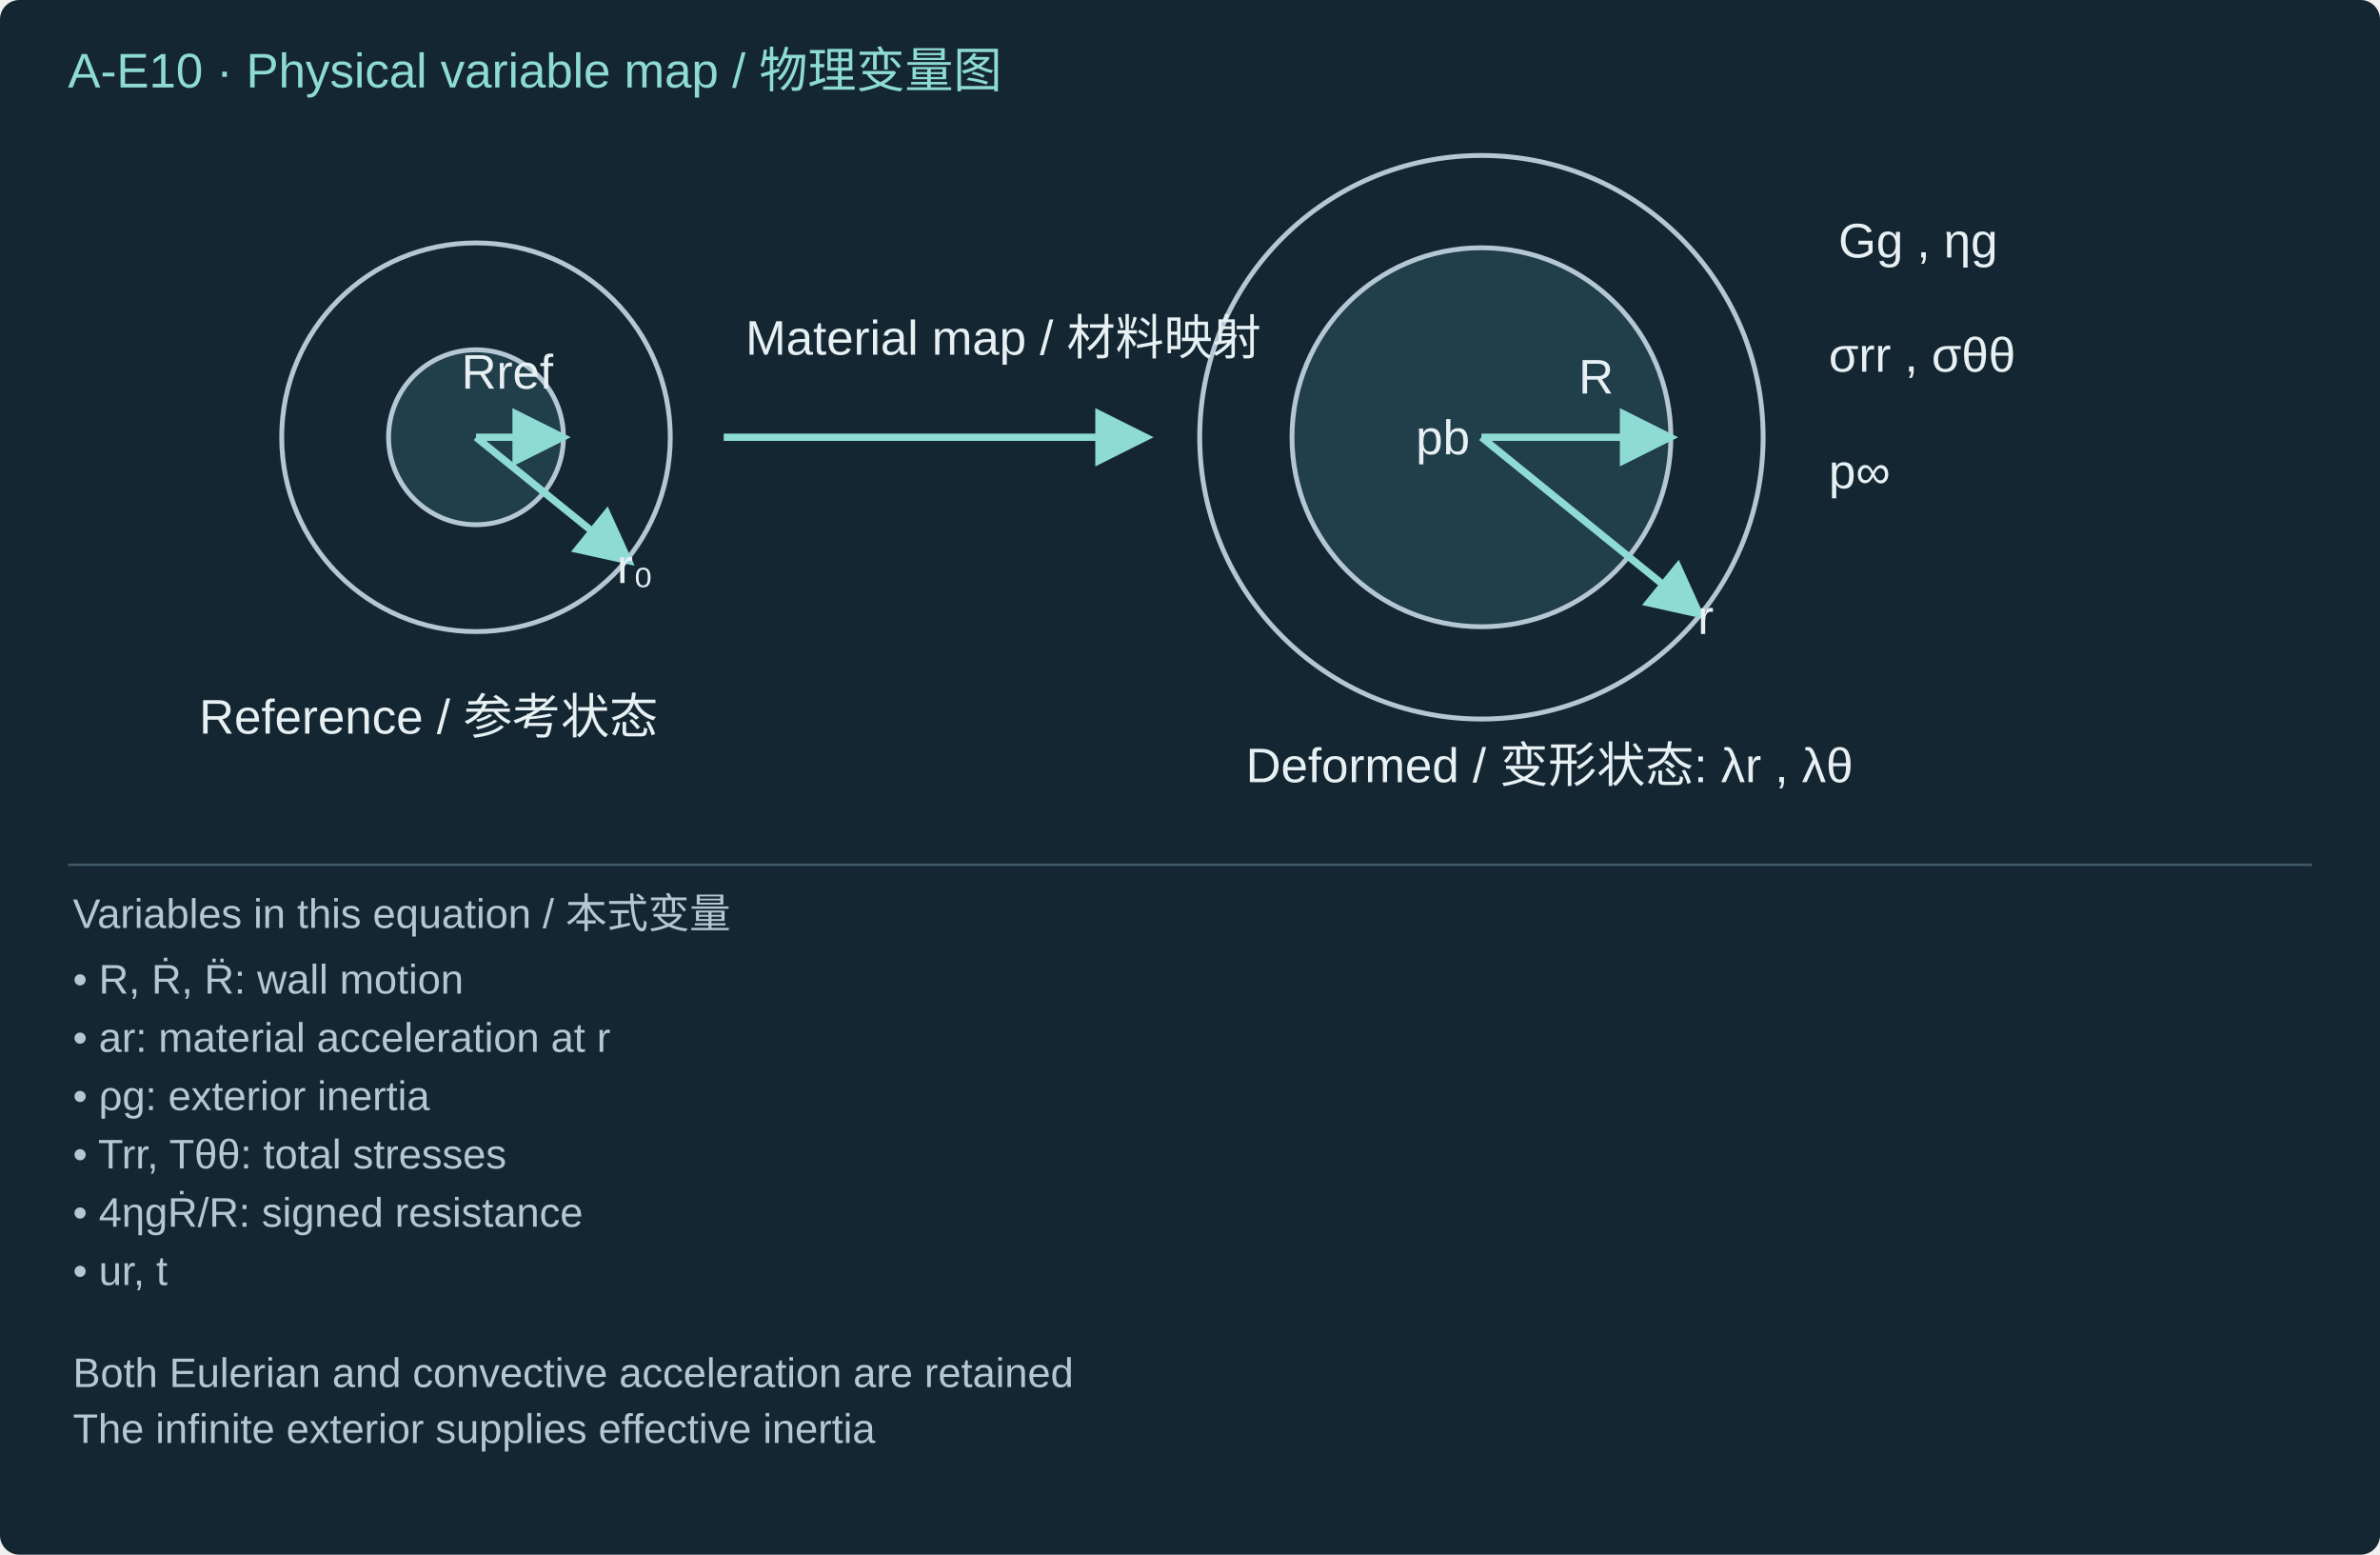
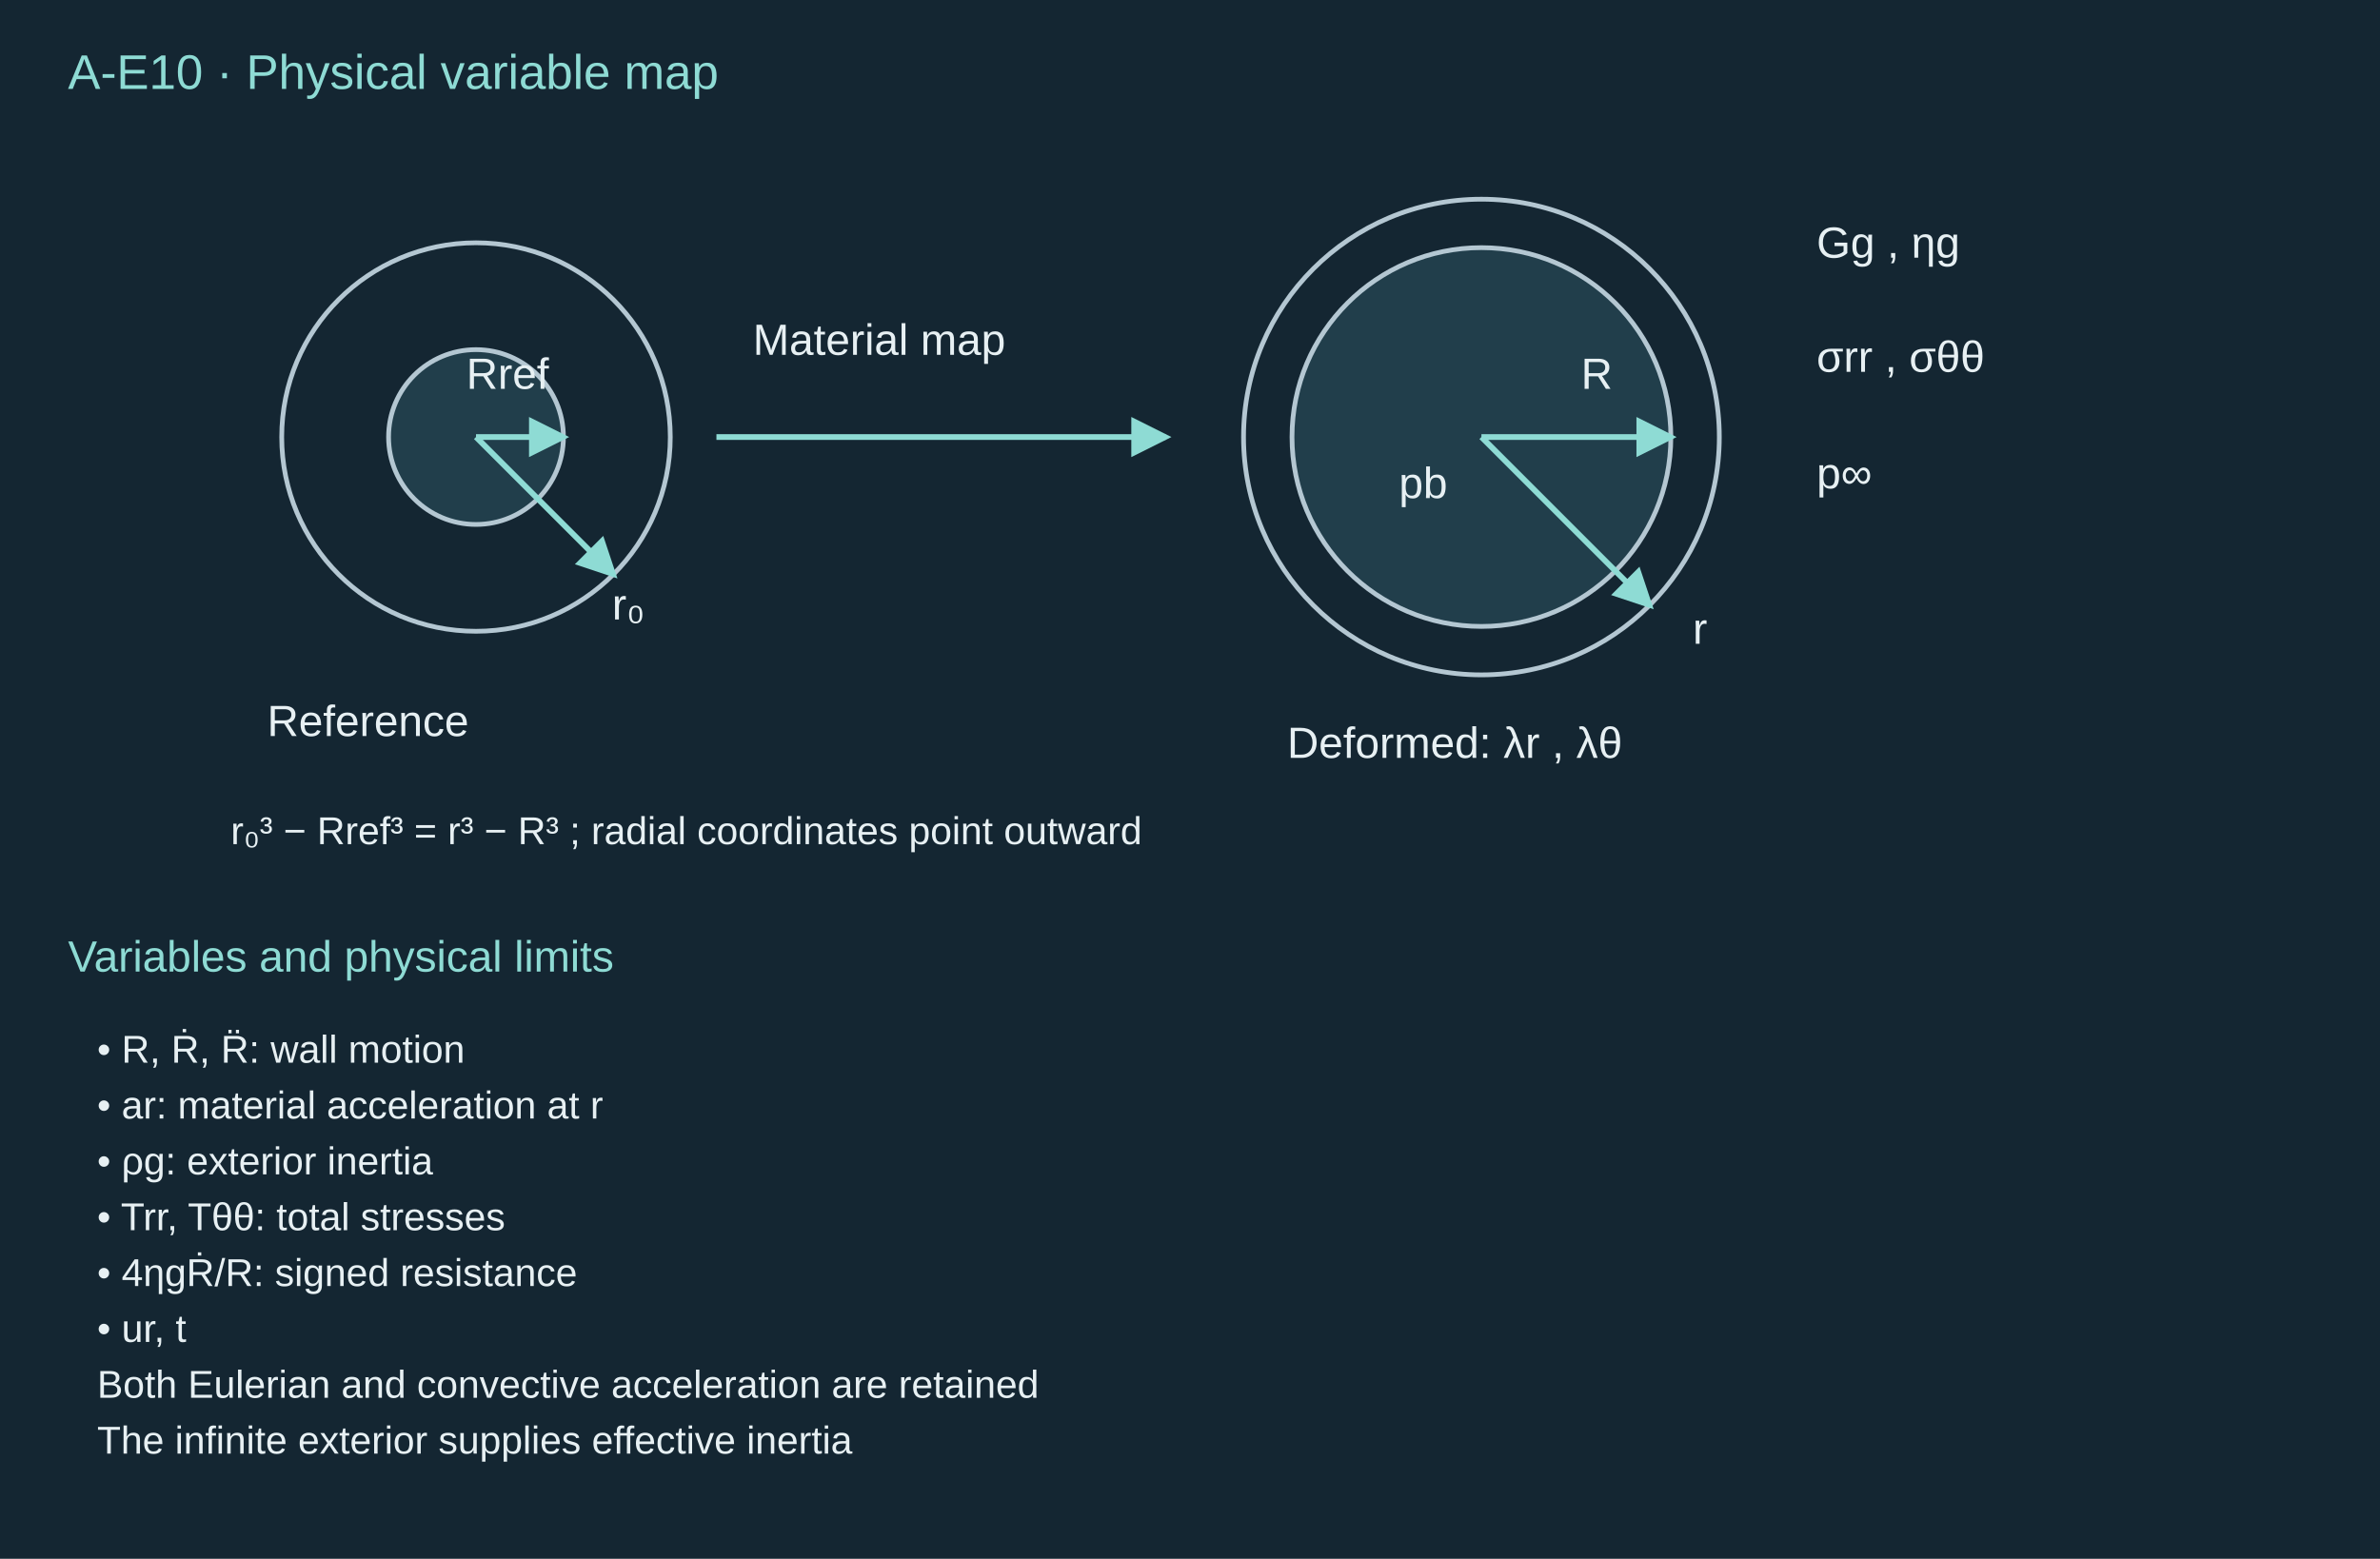
- <svg xmlns="http://www.w3.org/2000/svg" viewBox="0 0 980 640" role="img" aria-labelledby="title desc">
+ <svg xmlns="http://www.w3.org/2000/svg" viewBox="0 0 940.8 616.32" role="img">
  <defs>
-     <marker id="arrow" markerWidth="8" markerHeight="8" refX="7" refY="4" orient="auto-start-reverse">
-       <path d="M0 0 L8 4 L0 8Z" fill="#8edbd4" />
+     <marker id="head" markerWidth="7" markerHeight="7" refX="6" refY="3.5" orient="auto-start-reverse" markerUnits="strokeWidth">
+       <path d="M0,0 L7,3.5 L0,7 Z" fill="context-stroke" />
    </marker>
  </defs>
-   <rect width="980" height="640" rx="8" fill="#142632" />
-   <style>text{font-family:Arial,"Microsoft YaHei",sans-serif;fill:#e7f0f3;font-size:20px}.muted{fill:#b4c7d2;font-size:17px}.accent{fill:#8edbd4}.line{fill:none;stroke:#8edbd4;stroke-width:3}.thin{fill:none;stroke:#b4c7d2;stroke-width:2}.arrow{fill:none;stroke:#8edbd4;stroke-width:3;marker-end:url(#arrow)}.area{fill:#213e4b;stroke:#b4c7d2;stroke-width:2}</style>
-   <text x="28" y="36" class="accent">A-E10 · Physical variable map / 物理变量图</text>
-   <circle cx="196" cy="180" r="80" class="thin" />
-   <circle cx="196" cy="180" r="36" class="area" />
-   <path d="M196 180 H232" class="arrow" />
-   <text x="190" y="160" class="">Rref</text>
-   <path d="M196 180 L259 231" class="arrow" />
-   <text x="254" y="240" class="">r₀</text>
-   <circle cx="610" cy="180" r="116" class="thin" />
-   <circle cx="610" cy="180" r="78" class="area" />
-   <path d="M610 180 H688" class="arrow" />
-   <text x="650" y="162" class="">R</text>
-   <path d="M610 180 L700 253" class="arrow" />
-   <text x="699" y="261" class="">r</text>
-   <path d="M298 180 H472" class="arrow" />
-   <text x="307" y="146" class="">Material map / 材料映射</text>
-   <text x="82" y="302" class="">Reference / 参考状态</text>
-   <text x="513" y="322" class="">Deformed / 变形状态: λr , λθ</text>
-   <text x="757" y="106" class="">Gg , ηg</text>
-   <text x="753" y="153" class="">σrr , σθθ</text>
-   <text x="753" y="201" class="">p∞</text>
-   <text x="583" y="187" class="">pb</text>
-   <path d="M28 356 H952" stroke="#405967" />
-   <text x="30" y="382" class="muted">Variables in this equation / 本式变量</text>
-   <text x="30" y="409" class="muted">• R, Ṙ, R̈: wall motion</text>
-   <text x="30" y="433" class="muted">• ar: material acceleration at r</text>
-   <text x="30" y="457" class="muted">• ρg: exterior inertia</text>
-   <text x="30" y="481" class="muted">• Trr, Tθθ: total stresses</text>
-   <text x="30" y="505" class="muted">• 4ηgṘ/R: signed resistance</text>
-   <text x="30" y="529" class="muted">• ur, t</text>
-   <text x="30" y="571" class="muted">Both Eulerian and convective acceleration are retained</text>
-   <text x="30" y="594" class="muted">The infinite exterior supplies effective inertia</text>
+   <rect width="940.8" height="616.32" fill="#142632" />
+   <text id="obj-000" font-family="Arial,sans-serif" font-size="19.2" fill="#8EDBD4" text-anchor="start" opacity="1">
+     <tspan x="26.88" y="35.136">A-E10 · Physical variable map</tspan>
+   </text>
+   <ellipse id="obj-001" cx="188.16" cy="172.8" rx="76.8" ry="76.8" fill="none" stroke="#B4C7D2" stroke-width="1.867" opacity="1" />
+   <ellipse id="obj-002" cx="188.16" cy="172.8" rx="34.56" ry="34.56" fill="#213E4B" stroke="#B4C7D2" stroke-width="1.867" opacity="1" />
+   <line id="obj-003" x1="188.16" y1="172.8" x2="222.72" y2="172.8" fill="#FFFFFF" stroke="#8EDBD4" stroke-width="2.267" opacity="1" marker-end="url(#head)" />
+   <text id="obj-004" font-family="Arial,sans-serif" font-size="17.28" fill="#E7F0F3" text-anchor="start" opacity="1">
+     <tspan x="184.32" y="153.734">Rref</tspan>
+   </text>
+   <line id="obj-005" x1="188.16" y1="172.8" x2="242.466" y2="227.106" fill="#FFFFFF" stroke="#8EDBD4" stroke-width="2.267" opacity="1" marker-end="url(#head)" />
+   <text id="obj-006" font-family="Arial,sans-serif" font-size="17.28" fill="#E7F0F3" text-anchor="start" opacity="1">
+     <tspan x="241.92" y="244.934">r₀</tspan>
+   </text>
+   <ellipse id="obj-007" cx="585.6" cy="172.8" rx="94.037" ry="94.037" fill="none" stroke="#B4C7D2" stroke-width="1.867" opacity="1" />
+   <ellipse id="obj-008" cx="585.6" cy="172.8" rx="74.88" ry="74.88" fill="#213E4B" stroke="#B4C7D2" stroke-width="1.867" opacity="1" />
+   <line id="obj-009" x1="585.6" y1="172.8" x2="660.48" y2="172.8" fill="#FFFFFF" stroke="#8EDBD4" stroke-width="2.267" opacity="1" marker-end="url(#head)" />
+   <text id="obj-010" font-family="Arial,sans-serif" font-size="17.28" fill="#E7F0F3" text-anchor="start" opacity="1">
+     <tspan x="624.96" y="153.734">R</tspan>
+   </text>
+   <line id="obj-011" x1="585.6" y1="172.8" x2="652.094" y2="239.294" fill="#FFFFFF" stroke="#8EDBD4" stroke-width="2.267" opacity="1" marker-end="url(#head)" />
+   <text id="obj-012" font-family="Arial,sans-serif" font-size="17.28" fill="#E7F0F3" text-anchor="start" opacity="1">
+     <tspan x="669.12" y="254.534">r</tspan>
+   </text>
+   <line id="obj-013" x1="283.2" y1="172.8" x2="460.8" y2="172.8" fill="#FFFFFF" stroke="#8EDBD4" stroke-width="2.267" opacity="1" marker-end="url(#head)" />
+   <text id="obj-014" font-family="Arial,sans-serif" font-size="17.28" fill="#E7F0F3" text-anchor="start" opacity="1">
+     <tspan x="297.6" y="140.294">Material map</tspan>
+   </text>
+   <text id="obj-015" font-family="Arial,sans-serif" font-size="17.28" fill="#E7F0F3" text-anchor="start" opacity="1">
+     <tspan x="105.6" y="291.014">Reference</tspan>
+   </text>
+   <text id="obj-016" font-family="Arial,sans-serif" font-size="17.28" fill="#E7F0F3" text-anchor="start" opacity="1">
+     <tspan x="508.8" y="299.654">Deformed: λr , λθ</tspan>
+   </text>
+   <text id="obj-017" font-family="Arial,sans-serif" font-size="17.28" fill="#E7F0F3" text-anchor="start" opacity="1">
+     <tspan x="718.08" y="101.894">Gg , ηg</tspan>
+   </text>
+   <text id="obj-018" font-family="Arial,sans-serif" font-size="17.28" fill="#E7F0F3" text-anchor="start" opacity="1">
+     <tspan x="718.08" y="147.014">σrr , σθθ</tspan>
+   </text>
+   <text id="obj-019" font-family="Arial,sans-serif" font-size="17.28" fill="#E7F0F3" text-anchor="start" opacity="1">
+     <tspan x="718.08" y="193.094">p∞</tspan>
+   </text>
+   <text id="obj-020" font-family="Arial,sans-serif" font-size="17.28" fill="#E7F0F3" text-anchor="start" opacity="1">
+     <tspan x="552.96" y="196.934">pb</tspan>
+   </text>
+   <text id="obj-021" font-family="Arial,sans-serif" font-size="15.36" fill="#E7F0F3" text-anchor="start" opacity="1">
+     <tspan x="91.2" y="333.773">r₀³ − Rref³ = r³ − R³ ; radial coordinates point outward</tspan>
+   </text>
+   <text id="obj-022" font-family="Arial,sans-serif" font-size="17.28" fill="#8EDBD4" text-anchor="start" opacity="1">
+     <tspan x="26.88" y="384.134">Variables and physical limits</tspan>
+   </text>
+   <text id="obj-023" font-family="Arial,sans-serif" font-size="15.36" fill="#E7F0F3" text-anchor="start" opacity="1">
+     <tspan x="38.4" y="420.173">• R, Ṙ, R̈: wall motion</tspan>
+   </text>
+   <text id="obj-024" font-family="Arial,sans-serif" font-size="15.36" fill="#E7F0F3" text-anchor="start" opacity="1">
+     <tspan x="38.4" y="442.253">• ar: material acceleration at r</tspan>
+   </text>
+   <text id="obj-025" font-family="Arial,sans-serif" font-size="15.36" fill="#E7F0F3" text-anchor="start" opacity="1">
+     <tspan x="38.4" y="464.333">• ρg: exterior inertia</tspan>
+   </text>
+   <text id="obj-026" font-family="Arial,sans-serif" font-size="15.36" fill="#E7F0F3" text-anchor="start" opacity="1">
+     <tspan x="38.4" y="486.413">• Trr, Tθθ: total stresses</tspan>
+   </text>
+   <text id="obj-027" font-family="Arial,sans-serif" font-size="15.36" fill="#E7F0F3" text-anchor="start" opacity="1">
+     <tspan x="38.4" y="508.493">• 4ηgṘ/R: signed resistance</tspan>
+   </text>
+   <text id="obj-028" font-family="Arial,sans-serif" font-size="15.36" fill="#E7F0F3" text-anchor="start" opacity="1">
+     <tspan x="38.4" y="530.573">• ur, t</tspan>
+   </text>
+   <text id="obj-029" font-family="Arial,sans-serif" font-size="15.36" fill="#E7F0F3" text-anchor="start" opacity="1">
+     <tspan x="38.4" y="552.653">Both Eulerian and convective acceleration are retained</tspan>
+   </text>
+   <text id="obj-030" font-family="Arial,sans-serif" font-size="15.36" fill="#E7F0F3" text-anchor="start" opacity="1">
+     <tspan x="38.4" y="574.733">The infinite exterior supplies effective inertia</tspan>
+   </text>
</svg>
